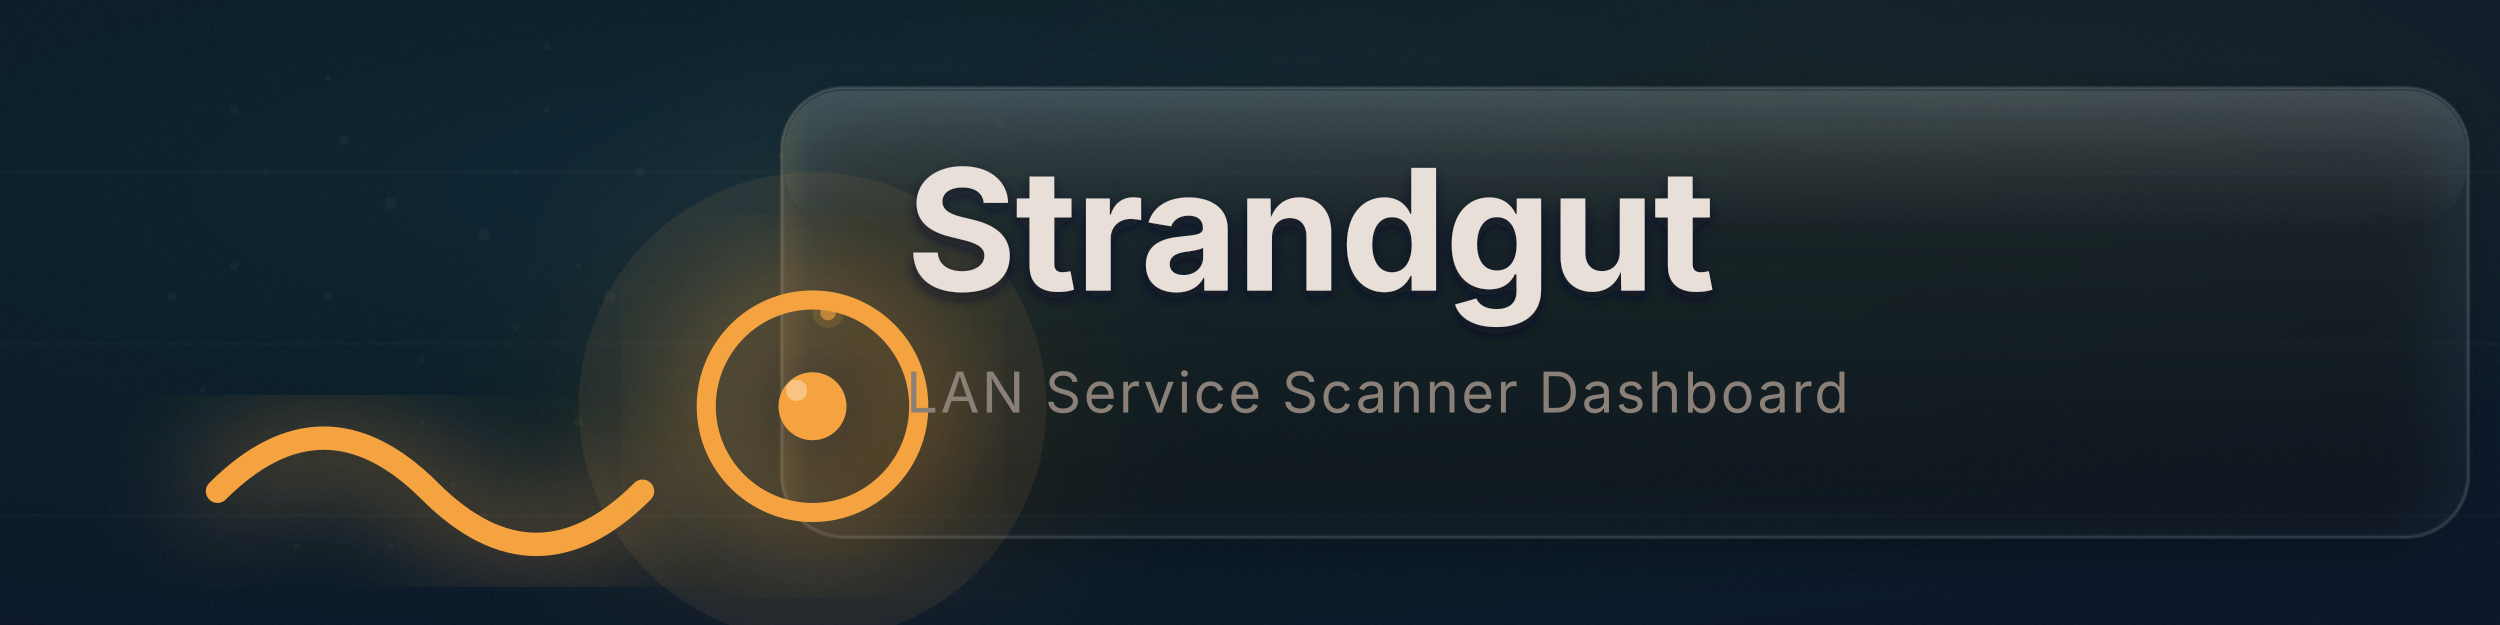
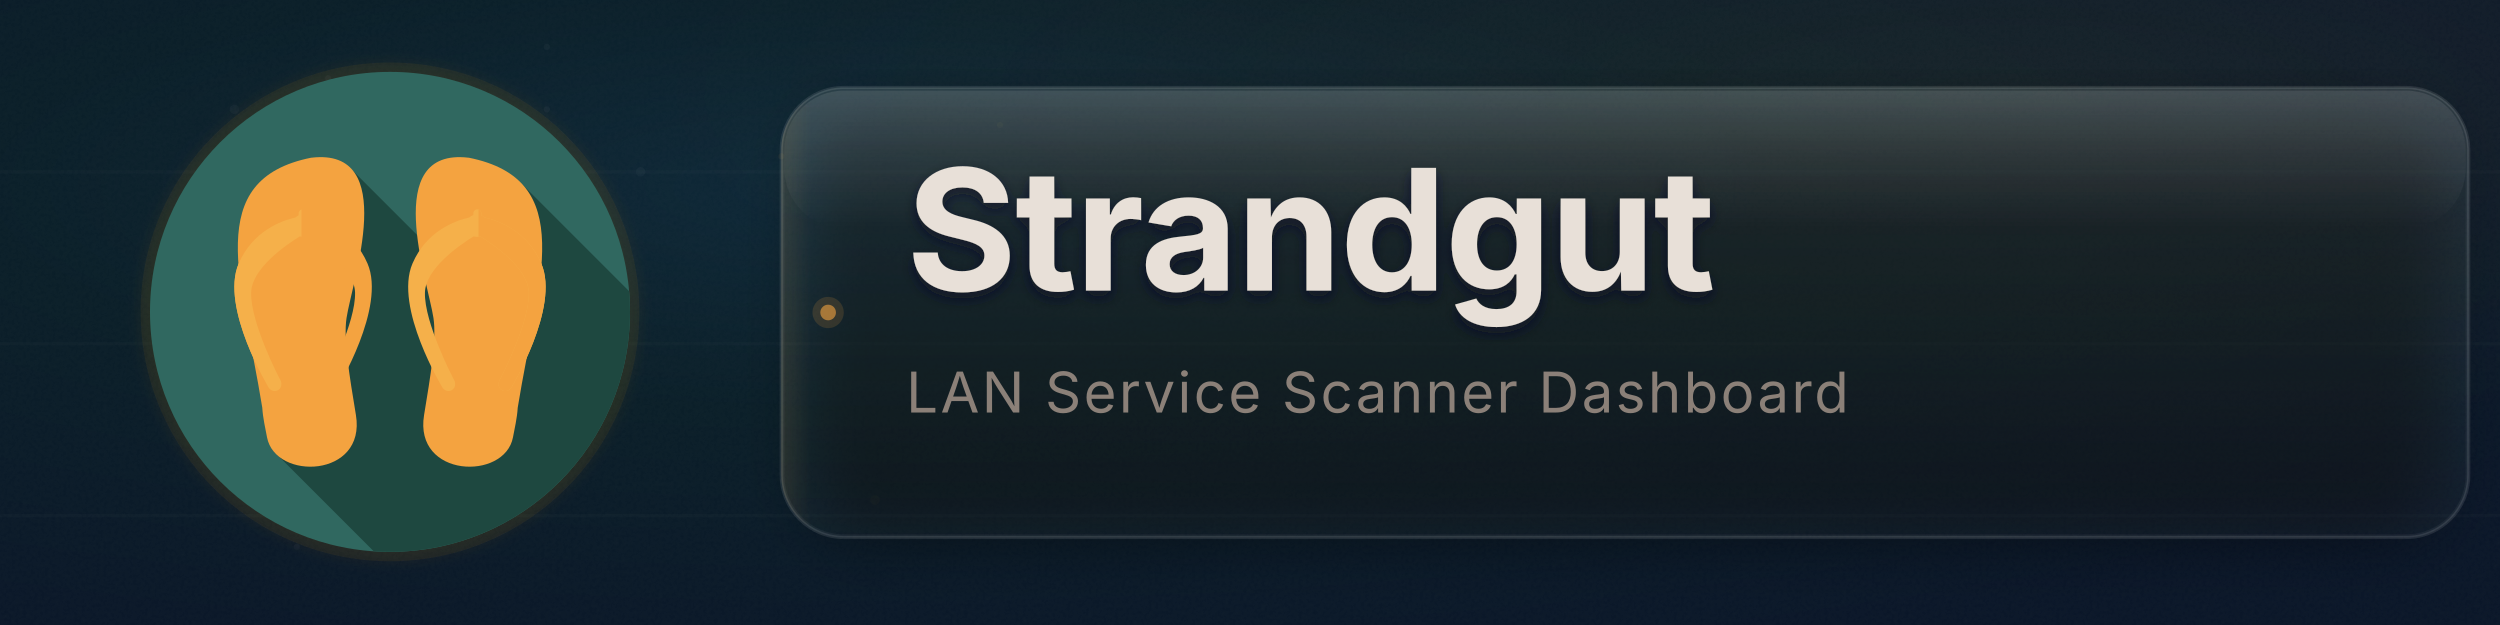
<svg xmlns="http://www.w3.org/2000/svg" viewBox="0 0 800 200" width="800" height="200">
  <defs>
    <radialGradient id="bg-depth" cx="35%" cy="30%" r="80%">
      <stop offset="0%" stop-color="#0e2838" />
      <stop offset="45%" stop-color="#0a1e28" />
      <stop offset="100%" stop-color="#0a1628" />
    </radialGradient>
    <radialGradient id="sunset-hint" cx="80%" cy="15%" r="55%">
      <stop offset="0%" stop-color="rgba(244,163,64,0.05)" />
      <stop offset="100%" stop-color="rgba(244,163,64,0)" />
    </radialGradient>
    <linearGradient id="glass-fill" x1="0" y1="0" x2="0" y2="1">
      <stop offset="0%" stop-color="rgba(180,210,200,0.10)" />
      <stop offset="100%" stop-color="rgba(180,210,200,0.04)" />
    </linearGradient>
    <linearGradient id="glass-top-shine" x1="0" y1="0" x2="0" y2="1">
      <stop offset="0%" stop-color="rgba(255,255,255,0.14)" />
      <stop offset="100%" stop-color="rgba(255,255,255,0)" />
    </linearGradient>
    <linearGradient id="glass-edge-amber" x1="0" y1="0" x2="1" y2="0">
      <stop offset="0%" stop-color="rgba(244,163,64,0.10)" />
      <stop offset="12%" stop-color="rgba(244,163,64,0)" />
    </linearGradient>
    <linearGradient id="accent-bar" x1="0" y1="0" x2="1" y2="0">
      <stop offset="0%" stop-color="#f4a340" />
      <stop offset="100%" stop-color="#d08030" />
    </linearGradient>
    <filter id="shadow-blur" x="-10%" y="-10%" width="120%" height="130%">
      <feGaussianBlur stdDeviation="10" />
    </filter>
    <filter id="soft-glow" x="-40%" y="-40%" width="180%" height="180%">
      <feGaussianBlur stdDeviation="5" result="blur" />
      <feMerge>
        <feMergeNode in="blur" />
        <feMergeNode in="SourceGraphic" />
      </feMerge>
    </filter>
    <filter id="orb-glow" x="-60%" y="-60%" width="220%" height="220%">
      <feGaussianBlur stdDeviation="8" result="blur" />
      <feMerge>
        <feMergeNode in="blur" />
        <feMergeNode in="SourceGraphic" />
      </feMerge>
    </filter>
    <filter id="text-shadow" x="-10%" y="-10%" width="120%" height="130%">
      <feGaussianBlur in="SourceAlpha" stdDeviation="2" result="blur" />
      <feOffset in="blur" dx="0" dy="2" result="offsetBlur" />
      <feFlood flood-color="#0a1628" flood-opacity="0.7" />
      <feComposite in2="offsetBlur" operator="in" />
      <feMerge>
        <feMergeNode />
        <feMergeNode in="SourceGraphic" />
      </feMerge>
    </filter>
    <filter id="noise" x="0" y="0" width="100%" height="100%">
      <feTurbulence type="fractalNoise" baseFrequency="0.85" numOctaves="3" stitchTiles="stitch" />
      <feColorMatrix type="saturate" values="0" />
      <feComponentTransfer>
        <feFuncA type="linear" slope="0.025" />
      </feComponentTransfer>
    </filter>
  </defs>
  <rect width="800" height="200" fill="#0a1628" />
  <rect width="800" height="200" fill="url(#bg-depth)" />
  <rect width="800" height="200" fill="url(#sunset-hint)" />
  <rect width="800" height="200" filter="url(#noise)" />
  <g stroke="rgba(255,255,255,0.018)" stroke-width="1">
    <line x1="0" y1="55" x2="800" y2="55" />
    <line x1="0" y1="110" x2="800" y2="110" />
    <line x1="0" y1="165" x2="800" y2="165" />
  </g>
  <g fill="rgba(255,255,255,0.03)">
    <circle cx="110" cy="45" r="1.5" />
    <circle cx="155" cy="75" r="2" />
    <circle cx="135" cy="115" r="1" />
    <circle cx="95" cy="145" r="1.5" />
    <circle cx="175" cy="35" r="1" />
    <circle cx="195" cy="95" r="2" />
    <circle cx="75" cy="85" r="1.5" />
    <circle cx="145" cy="155" r="1" />
    <circle cx="105" cy="25" r="1" />
    <circle cx="185" cy="135" r="1.5" />
    <circle cx="65" cy="125" r="1" />
    <circle cx="165" cy="105" r="1" />
    <circle cx="125" cy="65" r="2" />
    <circle cx="85" cy="55" r="1" />
    <circle cx="205" cy="55" r="1.5" />
    <circle cx="155" cy="165" r="1" />
    <circle cx="55" cy="95" r="1.5" />
    <circle cx="135" cy="135" r="1" />
    <circle cx="175" cy="15" r="1" />
    <circle cx="95" cy="175" r="1" />
    <circle cx="185" cy="85" r="1" />
    <circle cx="75" cy="35" r="1.5" />
    <circle cx="125" cy="175" r="1" />
    <circle cx="165" cy="55" r="1" />
    <circle cx="105" cy="95" r="1.5" />
    <circle cx="250" cy="50" r="1" fill="rgba(244,163,64,0.06)" />
    <circle cx="280" cy="160" r="1.5" fill="rgba(244,163,64,0.04)" />
    <circle cx="320" cy="40" r="1" fill="rgba(244,163,64,0.05)" />
  </g>
  <rect x="258" y="36" width="524" height="136" rx="20" fill="rgba(0,8,16,0.45)" filter="url(#shadow-blur)" />
  <rect x="250" y="28" width="540" height="144" rx="20" fill="url(#glass-fill)" stroke="rgba(255,255,255,0.10)" stroke-width="1" />
  <rect x="251" y="29" width="538" height="44" rx="19" fill="url(#glass-top-shine)" />
  <rect x="250" y="28" width="80" height="144" rx="20" fill="url(#glass-edge-amber)" />
  <rect x="250.5" y="28.5" width="539" height="143" rx="19.5" fill="none" stroke="rgba(255,255,255,0.05)" stroke-width="1" />
-   <g transform="translate(22, 28) scale(3.4)">
-     <circle cx="70" cy="30" r="22" fill="rgba(244,163,64,0.08)" filter="url(#orb-glow)" />
-     <path d="M14 38 Q24 28 34 38 Q44 48 54 38" fill="none" stroke="#f4a340" stroke-width="2.2" stroke-linecap="round" filter="url(#soft-glow)" />
-     <circle cx="70" cy="30" r="10" fill="none" stroke="#f4a340" stroke-width="1.8" filter="url(#soft-glow)" />
-     <circle cx="70" cy="30" r="3.2" fill="#f4a340" />
-     <circle cx="68.5" cy="28.5" r="1" fill="rgba(255,255,255,0.35)" />
+   <g transform="translate(48, 23) scale(0.3)">
+     <circle cx="256" cy="256" r="266" fill="rgba(244,163,64,0.06)" filter="url(#orb-glow)" />
+     <circle style="fill:#306860;" cx="255.995" cy="255.999" r="255.995" />
+     <path style="fill:#1e4840;" d="M511.025,233.93L398.133,121.038l-83.078,83.078l-98.674-98.674l-84.913,298.771l107.159,107.159  c5.733,0.401,11.525,0.573,17.372,0.573c141.387,0,255.999-114.612,255.999-255.999c0-7.453-0.344-14.792-0.974-22.074V233.93z" />
+     <path style="fill:#f4a340;" d="M172.119,91.511c-117.02,23.45-74.536,130.093-52.347,266.722  c0.573,10.779,3.497,23.164,5.045,31.534c8.773,46.556,105.955,43.46,94.832-23.737c-6.995-42.198-13.417-81.128-10.033-103.375  c5.905-39.331,56.589-182.267-37.497-171.087V91.511z" />
+     <path style="fill:#f4a340;" d="M166.787,175.448c14.85,9.174,51.2,34.171,51.945,59.801c0.917,32.279-30.215,91.736-30.215,91.736  c-6.708,10.148,4.759,18.233,11.238,10.263c0,0,52.347-86.002,32.279-132.788c-14.964-34.859-45.811-45.811-60.546-49.136  c-1.262-1.146-2.752-2.064-4.358-2.637v-1.778c0-2.351-1.95-4.3-4.3-4.3l0,0c-2.351,0-4.3,1.95-4.3,4.3v2.179  c-1.262,0.573-2.408,1.319-3.382,2.236c-14.735,3.325-45.581,14.276-60.546,49.136c-20.124,46.727,32.28,132.787,32.28,132.787  c6.479,7.969,17.945-0.172,11.238-10.263c0,0-31.133-59.457-30.215-91.736c0.745-25.686,37.095-50.684,51.945-59.801  c1.089,0.344,2.293,0.516,3.497,0.516c1.204,0,2.351-0.172,3.497-0.516L166.787,175.448L166.787,175.448z" />
+     <path style="fill:#f5b04a;" d="M161.627,146.781c-1.778,0.516-3.096,2.179-3.096,4.128v2.179c-1.262,0.573-2.408,1.319-3.382,2.236  c-14.735,3.325-45.581,14.276-60.546,49.136c-20.124,46.727,32.28,132.787,32.28,132.787c6.479,7.969,17.945-0.172,11.238-10.263  c0,0-31.133-59.457-30.215-91.736c0.745-25.686,37.095-50.684,51.945-59.801c0.573,0.172,1.204,0.287,1.778,0.401v-29.011  L161.627,146.781L161.627,146.781z" />
+     <path style="fill:#f4a340;" d="M339.881,91.511c117.02,23.45,74.536,130.093,52.347,266.722  c-0.573,10.779-3.497,23.164-5.045,31.534c-8.773,46.556-105.955,43.46-94.832-23.737c6.995-42.198,13.417-81.128,10.033-103.375  c-5.905-39.331-56.589-182.267,37.496-171.087v-0.057H339.881z" />
+     <path style="fill:#f5b04a;" d="M345.213,175.448c-14.85,9.174-51.2,34.171-51.945,59.801c-0.917,32.279,30.215,91.736,30.215,91.736  c6.708,10.148-4.759,18.233-11.238,10.263c0,0-52.347-86.002-32.279-132.788c14.964-34.859,45.811-45.811,60.546-49.136  c1.262-1.146,2.752-2.064,4.358-2.637v-1.778c0-2.351,1.95-4.3,4.3-4.3l0,0c2.351,0,4.3,1.95,4.3,4.3v2.179  c1.262,0.573,2.408,1.319,3.382,2.236c14.735,3.325,45.581,14.276,60.546,49.136c20.124,46.728-32.279,132.788-32.279,132.788  c-6.479,7.969-17.945-0.172-11.238-10.263c0,0,31.133-59.457,30.215-91.736c-0.745-25.686-37.095-50.684-51.945-59.801  c-1.089,0.344-2.293,0.516-3.497,0.516c-1.205,0-2.351-0.172-3.497-0.516L345.213,175.448L345.213,175.448z" />
+     <path style="fill:#f4a340;" d="M350.373,146.781c1.778,0.516,3.096,2.179,3.096,4.128v2.179c1.262,0.573,2.408,1.319,3.382,2.236  c14.735,3.325,45.581,14.276,60.546,49.136c20.124,46.728-32.279,132.788-32.279,132.788c-6.479,7.969-17.945-0.172-11.238-10.263  c0,0,31.133-59.457,30.215-91.736c-0.745-25.686-37.095-50.684-51.945-59.801c-0.573,0.172-1.204,0.287-1.778,0.401v-29.011V146.781  z" />
  </g>
  <text x="290" y="93" font-family="system-ui, -apple-system, BlinkMacSystemFont, 'Segoe UI', 'Helvetica Neue', sans-serif" font-size="54" font-weight="700" fill="#e8e0d8" letter-spacing="-0.5" filter="url(#text-shadow)">
    Strandgut
  </text>
  <text x="290" y="132" font-family="system-ui, -apple-system, BlinkMacSystemFont, 'Segoe UI', 'Helvetica Neue', sans-serif" font-size="18" font-weight="400" fill="#8b8078" letter-spacing="0.8">
    LAN Service Scanner Dashboard
  </text>
  <line x1="290" y1="146" x2="455" y2="146" stroke="url(#accent-bar)" stroke-width="2.5" stroke-linecap="round" />
  <circle cx="265" cy="100" r="2.5" fill="#f4a340" opacity="0.6" />
  <circle cx="265" cy="100" r="5" fill="rgba(244,163,64,0.15)" />
</svg>
